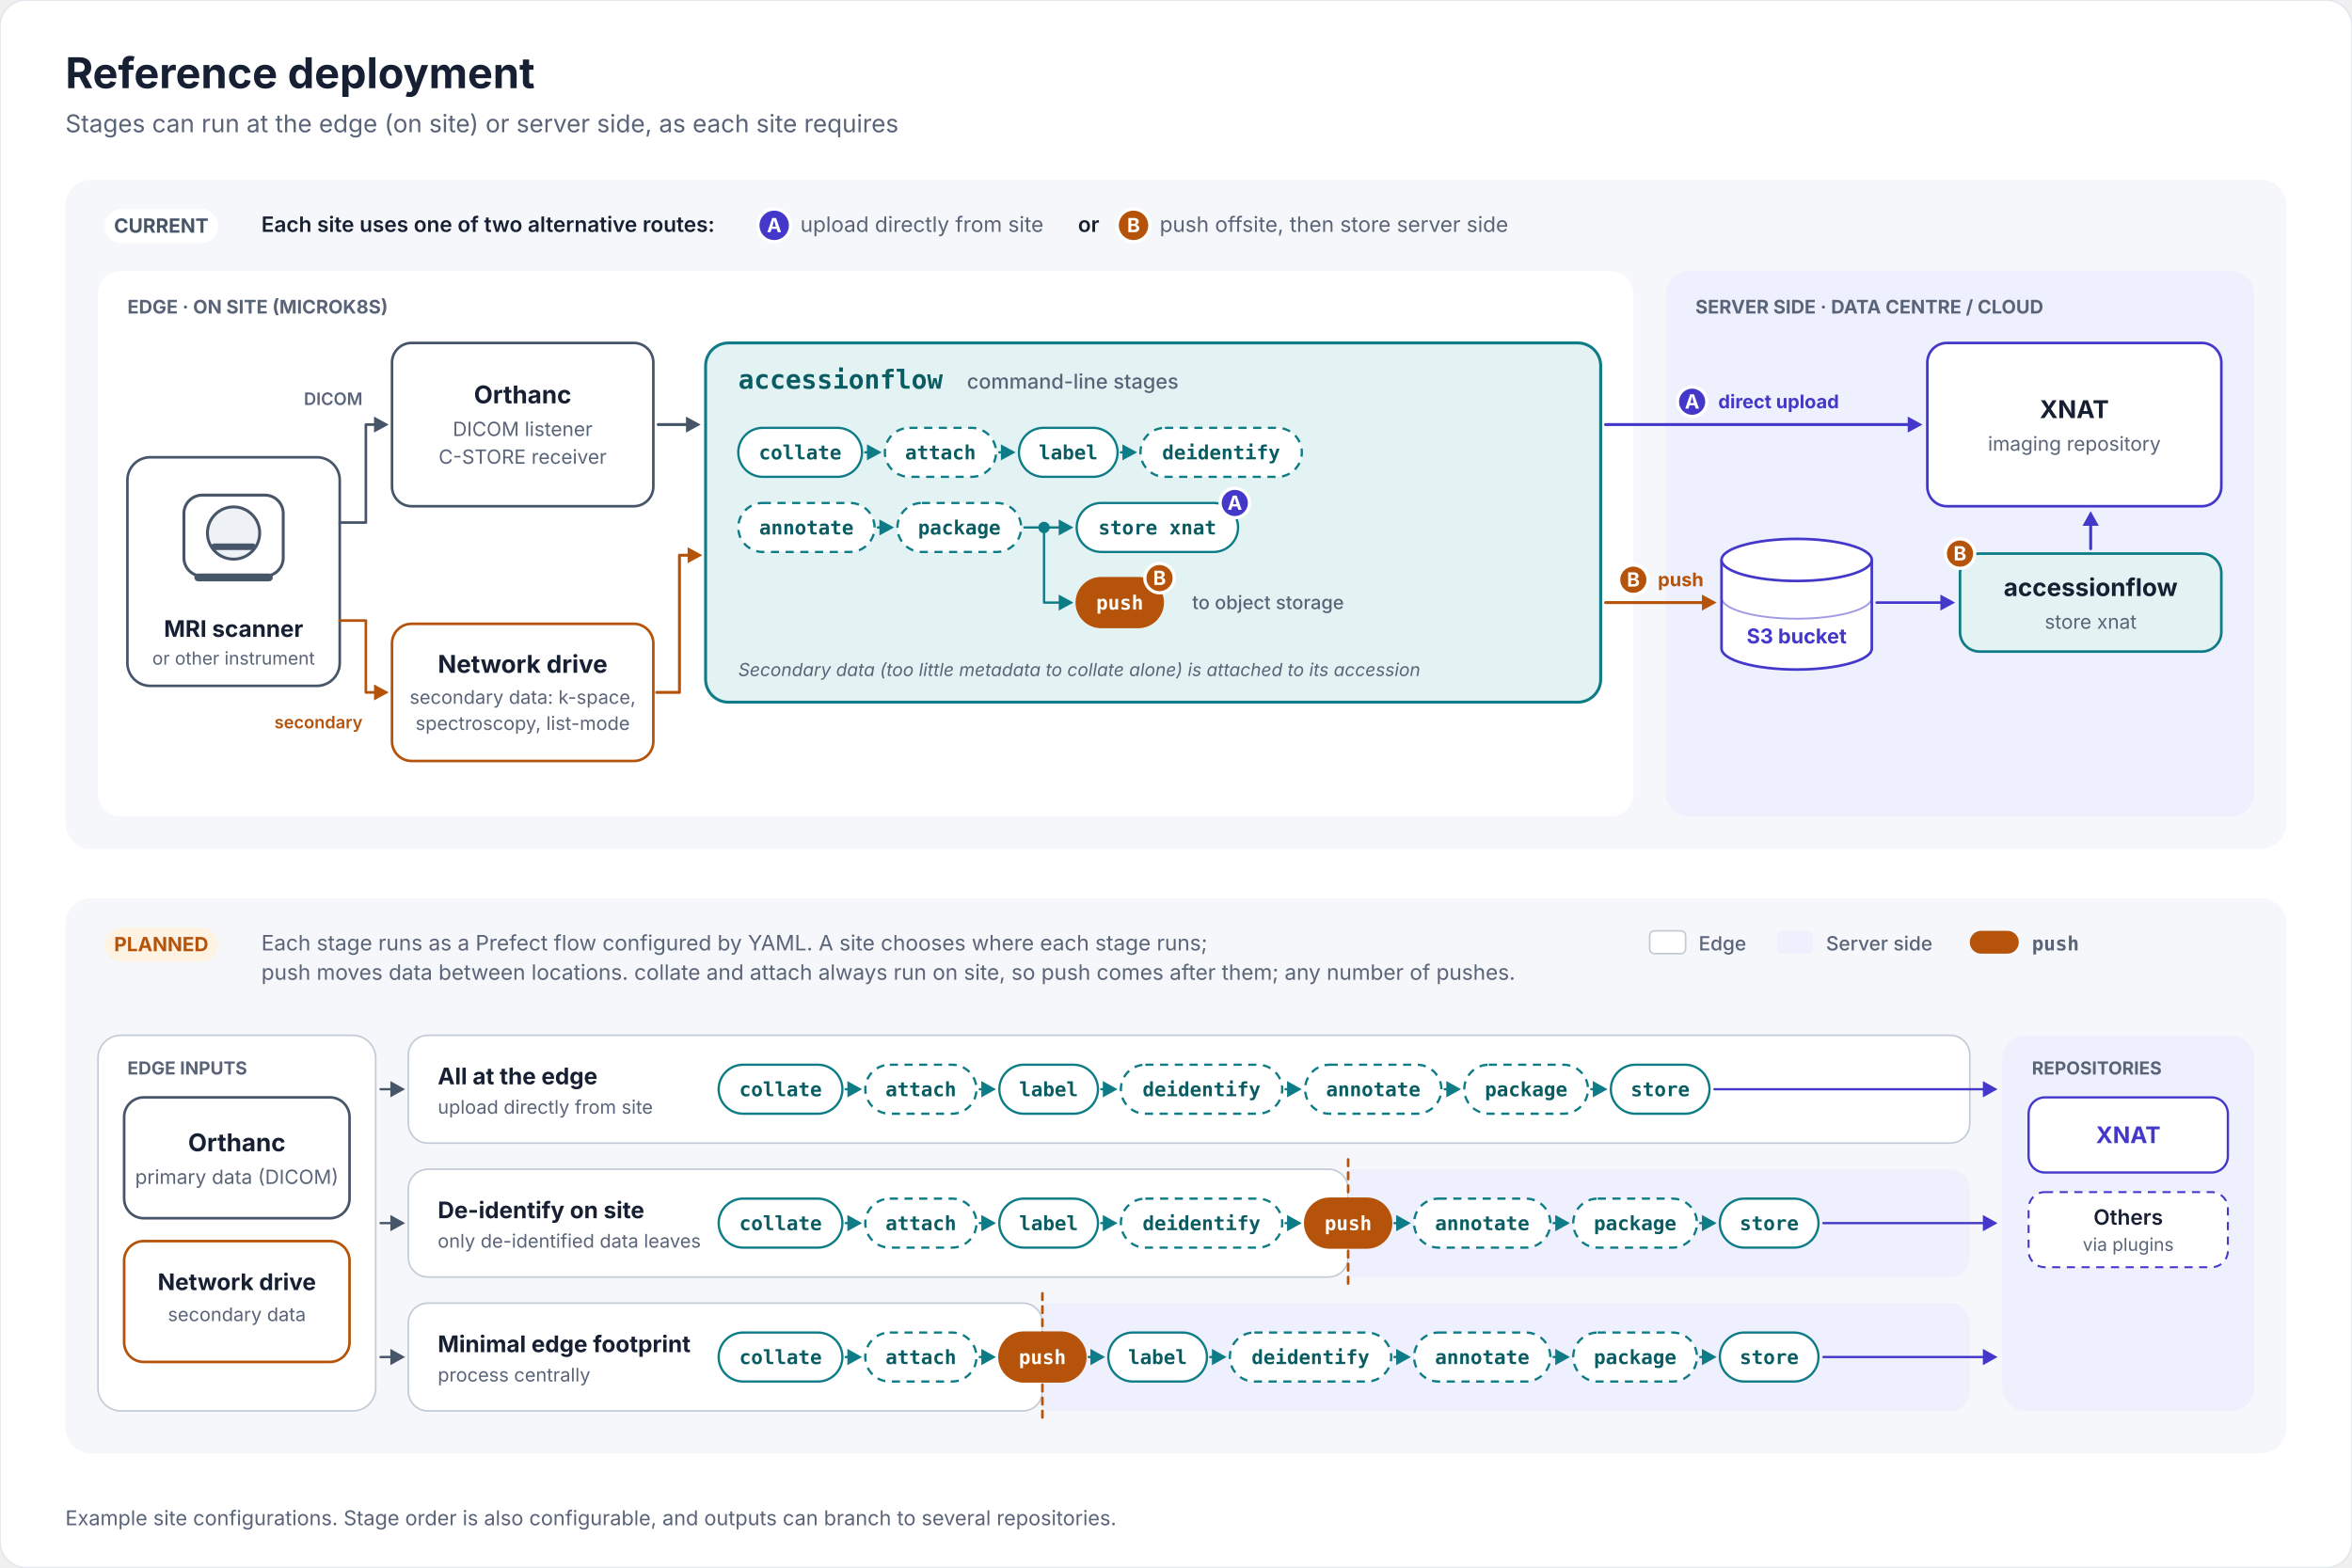
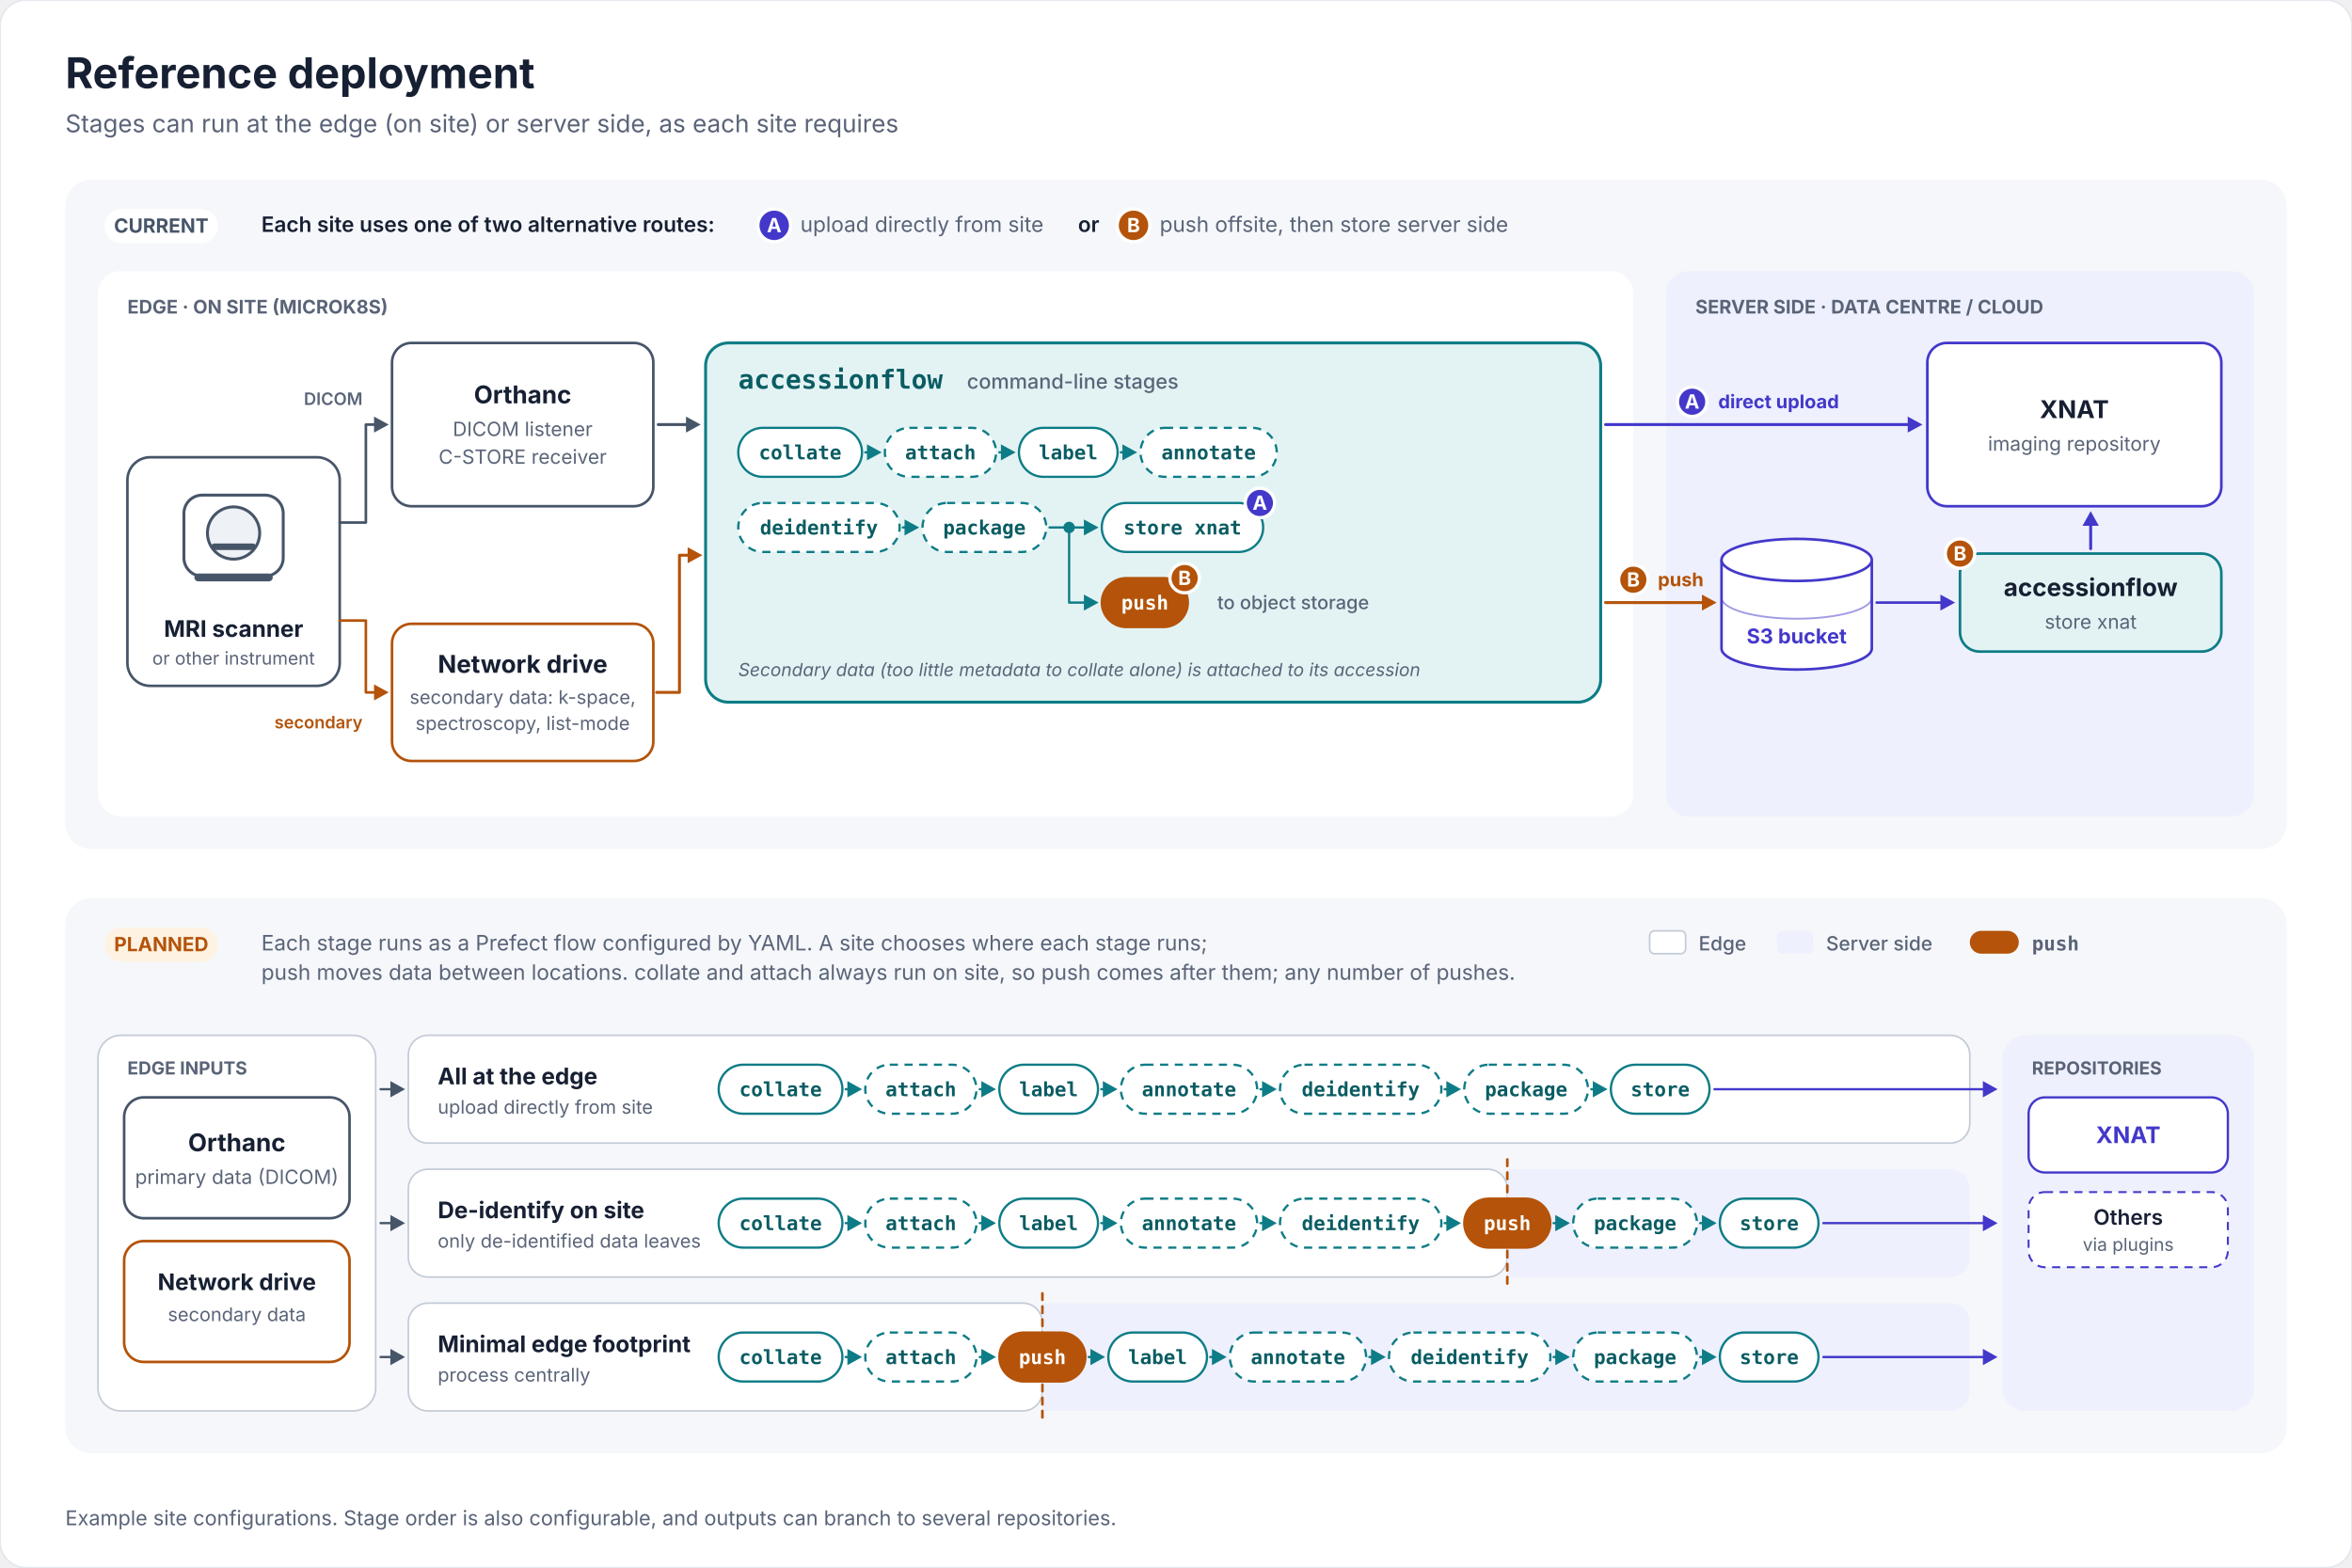
<svg xmlns="http://www.w3.org/2000/svg" width="1440" height="960" viewBox="0 0 1440 960">
  <g id="background">
    <rect x="0" y="0" width="1440" height="960" rx="16" fill="#FFFFFF" stroke="#E2E7EE" stroke-width="1" />
  </g>
  <g id="title">
    <text x="40" y="54" font-family="Inter, 'Helvetica Neue', Helvetica, Arial, sans-serif" font-size="26" font-weight="700" fill="#172033" text-anchor="start">Reference deployment</text>
    <text x="40" y="81" font-family="Inter, 'Helvetica Neue', Helvetica, Arial, sans-serif" font-size="15" font-weight="400" fill="#5A6478" text-anchor="start">Stages can run at the edge (on site) or server side, as each site requires</text>
  </g>
  <g id="panel-current">
    <rect x="40" y="110" width="1360" height="410" rx="16" fill="#F5F7FA" stroke="none" stroke-width="0" />
    <g id="tag">
      <rect x="64" y="128" width="69.44" height="21" rx="10.5" fill="#FFFFFF" stroke="none" stroke-width="0" />
      <text x="98.72" y="142.5" font-family="Inter, 'Helvetica Neue', Helvetica, Arial, sans-serif" font-size="12" font-weight="700" fill="#475569" text-anchor="middle">CURRENT</text>
    </g>
    <text x="160" y="142" font-family="Inter, 'Helvetica Neue', Helvetica, Arial, sans-serif" font-size="13" font-weight="600" fill="#172033" text-anchor="start">Each site uses one of two alternative routes:</text>
    <g id="badge-A">
      <circle cx="474" cy="138" r="10" fill="#4338CA" stroke="#FFFFFF" stroke-width="2" />
      <text x="474" y="142.2" font-family="Inter, 'Helvetica Neue', Helvetica, Arial, sans-serif" font-size="12" font-weight="700" fill="#FFFFFE" text-anchor="middle">A</text>
    </g>
    <text x="490" y="142" font-family="Inter, 'Helvetica Neue', Helvetica, Arial, sans-serif" font-size="13" font-weight="400" fill="#5A6478" text-anchor="start">upload directly from site</text>
    <text x="660" y="142" font-family="Inter, 'Helvetica Neue', Helvetica, Arial, sans-serif" font-size="13" font-weight="600" fill="#172033" text-anchor="start">or</text>
    <g id="badge-B">
      <circle cx="694" cy="138" r="10" fill="#B45309" stroke="#FFFFFF" stroke-width="2" />
      <text x="694" y="142.2" font-family="Inter, 'Helvetica Neue', Helvetica, Arial, sans-serif" font-size="12" font-weight="700" fill="#FFFFFE" text-anchor="middle">B</text>
    </g>
    <text x="710" y="142" font-family="Inter, 'Helvetica Neue', Helvetica, Arial, sans-serif" font-size="13" font-weight="400" fill="#5A6478" text-anchor="start">push offsite, then store server side</text>
    <g id="zone-edge">
      <rect x="60" y="166" width="940" height="334" rx="14" fill="#FFFFFF" stroke="none" stroke-width="0" />
      <text x="78" y="192" font-family="Inter, 'Helvetica Neue', Helvetica, Arial, sans-serif" font-size="11.5" font-weight="700" fill="#5A6478" text-anchor="start">EDGE · ON SITE (MICROK8S)</text>
    </g>
    <g id="zone-server">
      <rect x="1020" y="166" width="360" height="334" rx="14" fill="#EEF0FD" stroke="none" stroke-width="0" />
      <text x="1038" y="192" font-family="Inter, 'Helvetica Neue', Helvetica, Arial, sans-serif" font-size="11.5" font-weight="700" fill="#5A6478" text-anchor="start">SERVER SIDE · DATA CENTRE / CLOUD</text>
    </g>
    <g id="scanner">
      <rect x="78" y="280" width="130" height="140" rx="14" fill="#FFFFFF" stroke="#475569" stroke-width="1.6" />
      <g id="scanner-icon">
        <rect x="112.6" y="303.2" width="60.8" height="49.6" rx="11.2" fill="#FFFFFF" stroke="#475569" stroke-width="1.8" />
        <circle cx="143" cy="326.4" r="16.0" fill="#EEF1F5" stroke="#475569" stroke-width="1.8" />
        <rect x="129.24" y="332.8" width="27.52" height="4.0" rx="2.0" fill="#475569" stroke="none" stroke-width="0" />
        <rect x="119.0" y="351.2" width="48.0" height="4.8" rx="2.4" fill="#475569" stroke="none" stroke-width="0" />
      </g>
      <text x="143" y="390" font-family="Inter, 'Helvetica Neue', Helvetica, Arial, sans-serif" font-size="14" font-weight="700" fill="#172033" text-anchor="middle">MRI scanner</text>
      <text x="143" y="407" font-family="Inter, 'Helvetica Neue', Helvetica, Arial, sans-serif" font-size="11" font-weight="400" fill="#5A6478" text-anchor="middle">or other instrument</text>
    </g>
    <g id="orthanc">
      <rect x="240" y="210" width="160" height="100" rx="12" fill="#FFFFFF" stroke="#475569" stroke-width="1.6" />
      <text x="320.0" y="247.0" font-family="Inter, 'Helvetica Neue', Helvetica, Arial, sans-serif" font-size="15" font-weight="700" fill="#172033" text-anchor="middle">Orthanc</text>
      <text x="320.0" y="267.0" font-family="Inter, 'Helvetica Neue', Helvetica, Arial, sans-serif" font-size="12" font-weight="400" fill="#5A6478" text-anchor="middle">DICOM listener</text>
      <text x="320.0" y="284.0" font-family="Inter, 'Helvetica Neue', Helvetica, Arial, sans-serif" font-size="12" font-weight="400" fill="#5A6478" text-anchor="middle">C-STORE receiver</text>
    </g>
    <g id="network-drive">
      <rect x="240" y="382" width="160" height="84" rx="12" fill="#FFFFFF" stroke="#B45309" stroke-width="1.6" />
      <text x="320.0" y="412" font-family="Inter, 'Helvetica Neue', Helvetica, Arial, sans-serif" font-size="15" font-weight="700" fill="#172033" text-anchor="middle">Network drive</text>
      <text x="320.0" y="431" font-family="Inter, 'Helvetica Neue', Helvetica, Arial, sans-serif" font-size="11.5" font-weight="400" fill="#5A6478" text-anchor="middle">secondary data: k-space,</text>
      <text x="320.0" y="447" font-family="Inter, 'Helvetica Neue', Helvetica, Arial, sans-serif" font-size="11.5" font-weight="400" fill="#5A6478" text-anchor="middle">spectroscopy, list-mode</text>
    </g>
    <g id="arrow-dicom">
      <polyline points="208,320 224,320 224,260 230.0,260.0" fill="none" stroke="#475569" stroke-width="1.6" stroke-linejoin="round" stroke-linecap="round" />
      <polygon points="238.0,260.0 229.0,255.1 229.0,264.9" fill="#475569" />
    </g>
    <g id="arrow-raw">
      <polyline points="208,380 224,380 224,424 230.0,424.0" fill="none" stroke="#B45309" stroke-width="1.6" stroke-linejoin="round" stroke-linecap="round" />
      <polygon points="238.0,424.0 229.0,419.1 229.0,428.9" fill="#B45309" />
    </g>
    <text x="222" y="248" font-family="Inter, 'Helvetica Neue', Helvetica, Arial, sans-serif" font-size="10.5" font-weight="600" fill="#5A6478" text-anchor="end">DICOM</text>
    <text x="222" y="446" font-family="Inter, 'Helvetica Neue', Helvetica, Arial, sans-serif" font-size="10.5" font-weight="600" fill="#B45309" text-anchor="end">secondary</text>
    <g id="accessionflow-edge">
      <rect x="432" y="210" width="548" height="220" rx="14" fill="#E3F3F4" stroke="#0E7C86" stroke-width="1.8" />
      <text x="452" y="238" font-family="'JetBrains Mono', Menlo, Consolas, monospace" font-size="16" font-weight="700" fill="#0A5C63" text-anchor="start">accessionflow</text>
      <text x="592" y="238" font-family="Inter, 'Helvetica Neue', Helvetica, Arial, sans-serif" font-size="12.5" font-weight="500" fill="#5A6478" text-anchor="start">command-line stages</text>
      <g id="stage-collate">
        <rect x="452" y="262" width="75.76" height="30" rx="15.0" fill="#FFFFFF" stroke="#0E7C86" stroke-width="1.4" />
        <text x="489.88" y="281.3" font-family="'JetBrains Mono', Menlo, Consolas, monospace" font-size="12" font-weight="700" fill="#0A5C63" text-anchor="middle">collate</text>
      </g>
      <g id="arrow">
        <line x1="529.76" y1="277" x2="531.76" y2="277.0" stroke="#0E7C86" stroke-width="1.4" stroke-linecap="round" />
        <polygon points="539.8,277.0 530.8,272.1 530.8,281.9" fill="#0E7C86" />
      </g>
      <g id="stage-attach">
        <rect x="541.76" y="262" width="68.08" height="30" rx="15.0" fill="#FFFFFF" stroke="#0E7C86" stroke-width="1.4" stroke-dasharray="5 4" />
        <text x="575.8" y="281.3" font-family="'JetBrains Mono', Menlo, Consolas, monospace" font-size="12" font-weight="700" fill="#0A5C63" text-anchor="middle">attach</text>
      </g>
      <g id="arrow-2">
        <line x1="611.84" y1="277" x2="613.84" y2="277.0" stroke="#0E7C86" stroke-width="1.4" stroke-linecap="round" />
        <polygon points="621.8,277.0 612.8,272.1 612.8,281.9" fill="#0E7C86" />
      </g>
      <g id="stage-label">
        <rect x="623.84" y="262" width="60.4" height="30" rx="15.0" fill="#FFFFFF" stroke="#0E7C86" stroke-width="1.4" />
        <text x="654.04" y="281.3" font-family="'JetBrains Mono', Menlo, Consolas, monospace" font-size="12" font-weight="700" fill="#0A5C63" text-anchor="middle">label</text>
      </g>
      <g id="arrow-3">
        <line x1="686.24" y1="277" x2="688.24" y2="277.0" stroke="#0E7C86" stroke-width="1.4" stroke-linecap="round" />
        <polygon points="696.2,277.0 687.2,272.1 687.2,281.9" fill="#0E7C86" />
      </g>
+       <g id="stage-annotate">
+         <rect x="698.24" y="262" width="83.44" height="30" rx="15.0" fill="#FFFFFF" stroke="#0E7C86" stroke-width="1.4" stroke-dasharray="5 4" />
+         <text x="739.96" y="281.3" font-family="'JetBrains Mono', Menlo, Consolas, monospace" font-size="12" font-weight="700" fill="#0A5C63" text-anchor="middle">annotate</text>
+       </g>
      <g id="stage-deidentify">
-         <rect x="698.24" y="262" width="98.8" height="30" rx="15.0" fill="#FFFFFF" stroke="#0E7C86" stroke-width="1.4" stroke-dasharray="5 4" />
-         <text x="747.64" y="281.3" font-family="'JetBrains Mono', Menlo, Consolas, monospace" font-size="12" font-weight="700" fill="#0A5C63" text-anchor="middle">deidentify</text>
-       </g>
-       <g id="stage-annotate">
-         <rect x="452" y="308" width="83.44" height="30" rx="15.0" fill="#FFFFFF" stroke="#0E7C86" stroke-width="1.4" stroke-dasharray="5 4" />
-         <text x="493.72" y="327.3" font-family="'JetBrains Mono', Menlo, Consolas, monospace" font-size="12" font-weight="700" fill="#0A5C63" text-anchor="middle">annotate</text>
+         <rect x="452" y="308" width="98.8" height="30" rx="15.0" fill="#FFFFFF" stroke="#0E7C86" stroke-width="1.4" stroke-dasharray="5 4" />
+         <text x="501.4" y="327.3" font-family="'JetBrains Mono', Menlo, Consolas, monospace" font-size="12" font-weight="700" fill="#0A5C63" text-anchor="middle">deidentify</text>
      </g>
      <g id="arrow-4">
-         <line x1="537.44" y1="323" x2="539.44" y2="323.0" stroke="#0E7C86" stroke-width="1.4" stroke-linecap="round" />
-         <polygon points="547.4,323.0 538.4,318.1 538.4,327.9" fill="#0E7C86" />
+         <line x1="552.8" y1="323" x2="554.8" y2="323.0" stroke="#0E7C86" stroke-width="1.4" stroke-linecap="round" />
+         <polygon points="562.8,323.0 553.8,318.1 553.8,327.9" fill="#0E7C86" />
      </g>
      <g id="stage-package">
-         <rect x="549.44" y="308" width="75.76" height="30" rx="15.0" fill="#FFFFFF" stroke="#0E7C86" stroke-width="1.4" stroke-dasharray="5 4" />
-         <text x="587.32" y="327.3" font-family="'JetBrains Mono', Menlo, Consolas, monospace" font-size="12" font-weight="700" fill="#0A5C63" text-anchor="middle">package</text>
+         <rect x="564.8" y="308" width="75.76" height="30" rx="15.0" fill="#FFFFFF" stroke="#0E7C86" stroke-width="1.4" stroke-dasharray="5 4" />
+         <text x="602.68" y="327.3" font-family="'JetBrains Mono', Menlo, Consolas, monospace" font-size="12" font-weight="700" fill="#0A5C63" text-anchor="middle">package</text>
      </g>
      <g id="arrow-a">
-         <line x1="627.2" y1="323" x2="649.2" y2="323.0" stroke="#0E7C86" stroke-width="1.4" stroke-linecap="round" />
-         <polygon points="657.2,323.0 648.2,318.1 648.2,327.9" fill="#0E7C86" />
+         <line x1="642.56" y1="323" x2="664.56" y2="323.0" stroke="#0E7C86" stroke-width="1.4" stroke-linecap="round" />
+         <polygon points="672.6,323.0 663.6,318.1 663.6,327.9" fill="#0E7C86" />
      </g>
      <g id="arrow-b">
-         <polyline points="639.2,323 639.2,369 649.2,369.0" fill="none" stroke="#0E7C86" stroke-width="1.4" stroke-linejoin="round" stroke-linecap="round" />
-         <polygon points="657.2,369.0 648.2,364.1 648.2,373.9" fill="#0E7C86" />
-       </g>
-       <circle cx="639.2" cy="323" r="3.5" fill="#0E7C86" />
+         <polyline points="654.56,323 654.56,369 664.56,369.0" fill="none" stroke="#0E7C86" stroke-width="1.4" stroke-linejoin="round" stroke-linecap="round" />
+         <polygon points="672.6,369.0 663.6,364.1 663.6,373.9" fill="#0E7C86" />
+       </g>
+       <circle cx="654.56" cy="323" r="3.5" fill="#0E7C86" />
      <g id="stage-store-xnat">
-         <rect x="659.2" y="308" width="98.8" height="30" rx="15.0" fill="#FFFFFF" stroke="#0E7C86" stroke-width="1.4" />
-         <text x="708.6" y="327.3" font-family="'JetBrains Mono', Menlo, Consolas, monospace" font-size="12" font-weight="700" fill="#0A5C63" text-anchor="middle">store xnat</text>
+         <rect x="674.56" y="308" width="98.8" height="30" rx="15.0" fill="#FFFFFF" stroke="#0E7C86" stroke-width="1.4" />
+         <text x="723.96" y="327.3" font-family="'JetBrains Mono', Menlo, Consolas, monospace" font-size="12" font-weight="700" fill="#0A5C63" text-anchor="middle">store xnat</text>
      </g>
      <g id="badge-A-2">
-         <circle cx="756.0" cy="308" r="9" fill="#4338CA" stroke="#FFFFFF" stroke-width="2" />
-         <text x="756.0" y="312.2" font-family="Inter, 'Helvetica Neue', Helvetica, Arial, sans-serif" font-size="12" font-weight="700" fill="#FFFFFE" text-anchor="middle">A</text>
+         <circle cx="771.36" cy="308" r="9" fill="#4338CA" stroke="#FFFFFF" stroke-width="2" />
+         <text x="771.36" y="312.2" font-family="Inter, 'Helvetica Neue', Helvetica, Arial, sans-serif" font-size="12" font-weight="700" fill="#FFFFFE" text-anchor="middle">A</text>
      </g>
      <g id="stage-push">
-         <rect x="659.2" y="354" width="52.72" height="30" rx="15.0" fill="#B45309" stroke="#B45309" stroke-width="1.4" />
-         <text x="685.56" y="373.3" font-family="'JetBrains Mono', Menlo, Consolas, monospace" font-size="12" font-weight="700" fill="#FFFFFE" text-anchor="middle">push</text>
+         <rect x="674.56" y="354" width="52.72" height="30" rx="15.0" fill="#B45309" stroke="#B45309" stroke-width="1.4" />
+         <text x="700.92" y="373.3" font-family="'JetBrains Mono', Menlo, Consolas, monospace" font-size="12" font-weight="700" fill="#FFFFFE" text-anchor="middle">push</text>
      </g>
      <g id="badge-B-2">
-         <circle cx="709.92" cy="354" r="9" fill="#B45309" stroke="#FFFFFF" stroke-width="2" />
-         <text x="709.92" y="358.2" font-family="Inter, 'Helvetica Neue', Helvetica, Arial, sans-serif" font-size="12" font-weight="700" fill="#FFFFFE" text-anchor="middle">B</text>
-       </g>
-       <text x="729.92" y="373" font-family="Inter, 'Helvetica Neue', Helvetica, Arial, sans-serif" font-size="11.5" font-weight="500" fill="#5A6478" text-anchor="start">to object storage</text>
+         <circle cx="725.28" cy="354" r="9" fill="#B45309" stroke="#FFFFFF" stroke-width="2" />
+         <text x="725.28" y="358.2" font-family="Inter, 'Helvetica Neue', Helvetica, Arial, sans-serif" font-size="12" font-weight="700" fill="#FFFFFE" text-anchor="middle">B</text>
+       </g>
+       <text x="745.28" y="373" font-family="Inter, 'Helvetica Neue', Helvetica, Arial, sans-serif" font-size="11.5" font-weight="500" fill="#5A6478" text-anchor="start">to object storage</text>
      <text x="452" y="414" font-family="Inter, 'Helvetica Neue', Helvetica, Arial, sans-serif" font-size="11" font-weight="400" fill="#5A6478" text-anchor="start" font-style="italic">Secondary data (too little metadata to collate alone) is attached to its accession</text>
    </g>
    <g id="arrow-orthanc">
      <line x1="403" y1="260" x2="421.0" y2="260.0" stroke="#475569" stroke-width="1.8" stroke-linecap="round" />
      <polygon points="429.0,260.0 420.0,255.1 420.0,264.9" fill="#475569" />
    </g>
    <g id="arrow-drive">
      <polyline points="402,424 416,424 416,340 422.0,340.0" fill="none" stroke="#B45309" stroke-width="1.8" stroke-linejoin="round" stroke-linecap="round" />
      <polygon points="430.0,340.0 421.0,335.1 421.0,344.9" fill="#B45309" />
    </g>
    <g id="xnat">
      <rect x="1180" y="210" width="180" height="100" rx="12" fill="#FFFFFF" stroke="#4338CA" stroke-width="1.6" />
      <text x="1270.0" y="256.0" font-family="Inter, 'Helvetica Neue', Helvetica, Arial, sans-serif" font-size="15" font-weight="700" fill="#172033" text-anchor="middle">XNAT</text>
      <text x="1270.0" y="276.0" font-family="Inter, 'Helvetica Neue', Helvetica, Arial, sans-serif" font-size="12" font-weight="400" fill="#5A6478" text-anchor="middle">imaging repository</text>
    </g>
    <g id="s3-bucket">
      <path d="M1054.0,342.88 v54.24 a46.0,12.88 0 0 0 92,0 v-54.24" fill="#FFFFFF" stroke="#4338CA" stroke-width="1.6" />
      <ellipse cx="1100" cy="342.88" rx="46.0" ry="12.88" fill="#FFFFFF" stroke="#4338CA" stroke-width="1.6" />
      <path d="M1054.0,366.0 a46.0,12.88 0 0 0 92,0" fill="none" stroke="#4338CA" stroke-width="1.12" opacity="0.5" />
    </g>
    <text x="1100" y="394" font-family="Inter, 'Helvetica Neue', Helvetica, Arial, sans-serif" font-size="12.5" font-weight="700" fill="#4338CA" text-anchor="middle">S3 bucket</text>
    <g id="accessionflow-server">
      <rect x="1200" y="339" width="160" height="60" rx="12" fill="#E3F3F4" stroke="#0E7C86" stroke-width="1.6" />
      <text x="1280.0" y="365.0" font-family="Inter, 'Helvetica Neue', Helvetica, Arial, sans-serif" font-size="15" font-weight="700" fill="#172033" text-anchor="middle">accessionflow</text>
      <text x="1280.0" y="385.0" font-family="Inter, 'Helvetica Neue', Helvetica, Arial, sans-serif" font-size="12" font-weight="400" fill="#5A6478" text-anchor="middle">store xnat</text>
    </g>
    <g id="badge-B-3">
      <circle cx="1200" cy="339" r="9" fill="#B45309" stroke="#FFFFFF" stroke-width="2" />
      <text x="1200" y="343.2" font-family="Inter, 'Helvetica Neue', Helvetica, Arial, sans-serif" font-size="12" font-weight="700" fill="#FFFFFE" text-anchor="middle">B</text>
    </g>
    <g id="route-a">
      <line x1="983" y1="260" x2="1169.0" y2="260.0" stroke="#4338CA" stroke-width="1.8" stroke-linecap="round" />
      <polygon points="1177.0,260.0 1168.0,255.1 1168.0,264.9" fill="#4338CA" />
    </g>
    <g id="badge-A-3">
      <circle cx="1036" cy="246" r="9" fill="#4338CA" stroke="#FFFFFF" stroke-width="2" />
      <text x="1036" y="250.2" font-family="Inter, 'Helvetica Neue', Helvetica, Arial, sans-serif" font-size="12" font-weight="700" fill="#FFFFFE" text-anchor="middle">A</text>
    </g>
    <text x="1052" y="250" font-family="Inter, 'Helvetica Neue', Helvetica, Arial, sans-serif" font-size="11.5" font-weight="700" fill="#4338CA" text-anchor="start">direct upload</text>
    <g id="route-b-push">
      <line x1="983" y1="369" x2="1043.0" y2="369.0" stroke="#B45309" stroke-width="1.8" stroke-linecap="round" />
      <polygon points="1051.0,369.0 1042.0,364.1 1042.0,373.9" fill="#B45309" />
    </g>
    <g id="badge-B-4">
      <circle cx="1000" cy="355" r="9" fill="#B45309" stroke="#FFFFFF" stroke-width="2" />
      <text x="1000" y="359.2" font-family="Inter, 'Helvetica Neue', Helvetica, Arial, sans-serif" font-size="12" font-weight="700" fill="#FFFFFE" text-anchor="middle">B</text>
    </g>
    <text x="1015" y="359" font-family="Inter, 'Helvetica Neue', Helvetica, Arial, sans-serif" font-size="11.5" font-weight="700" fill="#B45309" text-anchor="start">push</text>
    <g id="route-b-read">
      <line x1="1149" y1="369" x2="1189.0" y2="369.0" stroke="#4338CA" stroke-width="1.6" stroke-linecap="round" />
      <polygon points="1197.0,369.0 1188.0,364.1 1188.0,373.9" fill="#4338CA" />
    </g>
    <g id="route-b-store">
      <line x1="1280" y1="336" x2="1280.0" y2="321.0" stroke="#4338CA" stroke-width="1.8" stroke-linecap="round" />
      <polygon points="1280.0,313.0 1275.0,322.0 1285.0,322.0" fill="#4338CA" />
    </g>
  </g>
  <g id="panel-planned">
    <rect x="40" y="550" width="1360" height="340" rx="16" fill="#F5F7FA" stroke="none" stroke-width="0" />
    <g id="tag-2">
      <rect x="64" y="568" width="69.44" height="21" rx="10.5" fill="#FEF3E2" stroke="none" stroke-width="0" />
      <text x="98.72" y="582.5" font-family="Inter, 'Helvetica Neue', Helvetica, Arial, sans-serif" font-size="12" font-weight="700" fill="#B45309" text-anchor="middle">PLANNED</text>
    </g>
    <text x="160" y="582" font-family="Inter, 'Helvetica Neue', Helvetica, Arial, sans-serif" font-size="13" font-weight="400" fill="#5A6478" text-anchor="start">Each stage runs as a Prefect flow configured by YAML. A site chooses where each stage runs;</text>
    <text x="160" y="600" font-family="Inter, 'Helvetica Neue', Helvetica, Arial, sans-serif" font-size="13" font-weight="400" fill="#5A6478" text-anchor="start">push moves data between locations. collate and attach always run on site, so push comes after them; any number of pushes.</text>
    <g id="legend">
      <rect x="1010" y="570" width="22" height="14" rx="3" fill="#FFFFFF" stroke="#C3CBD6" stroke-width="1" />
      <text x="1040" y="582" font-family="Inter, 'Helvetica Neue', Helvetica, Arial, sans-serif" font-size="12" font-weight="500" fill="#5A6478" text-anchor="start">Edge</text>
      <rect x="1088" y="570" width="22" height="14" rx="3" fill="#EEF0FD" stroke="none" stroke-width="0" />
      <text x="1118" y="582" font-family="Inter, 'Helvetica Neue', Helvetica, Arial, sans-serif" font-size="12" font-weight="500" fill="#5A6478" text-anchor="start">Server side</text>
      <rect x="1206" y="570" width="30" height="14" rx="7" fill="#B45309" stroke="none" stroke-width="0" />
      <text x="1244" y="582" font-family="'JetBrains Mono', Menlo, Consolas, monospace" font-size="12" font-weight="600" fill="#5A6478" text-anchor="start">push</text>
    </g>
    <g id="inputs">
      <rect x="60" y="634" width="170" height="230" rx="14" fill="#FFFFFF" stroke="#C3CBD6" stroke-width="1" />
      <text x="78" y="658" font-family="Inter, 'Helvetica Neue', Helvetica, Arial, sans-serif" font-size="11" font-weight="700" fill="#5A6478" text-anchor="start">EDGE INPUTS</text>
    </g>
    <g id="orthanc-planned">
      <rect x="76" y="672" width="138" height="74" rx="12" fill="#FFFFFF" stroke="#475569" stroke-width="1.6" />
      <text x="145.0" y="705.0" font-family="Inter, 'Helvetica Neue', Helvetica, Arial, sans-serif" font-size="15" font-weight="700" fill="#172033" text-anchor="middle">Orthanc</text>
      <text x="145.0" y="725.0" font-family="Inter, 'Helvetica Neue', Helvetica, Arial, sans-serif" font-size="12" font-weight="400" fill="#5A6478" text-anchor="middle">primary data (DICOM)</text>
    </g>
    <g id="network-drive-planned">
      <rect x="76" y="760" width="138" height="74" rx="12" fill="#FFFFFF" stroke="#B45309" stroke-width="1.6" />
      <text x="145" y="790" font-family="Inter, 'Helvetica Neue', Helvetica, Arial, sans-serif" font-size="14" font-weight="700" fill="#172033" text-anchor="middle">Network drive</text>
      <text x="145" y="809" font-family="Inter, 'Helvetica Neue', Helvetica, Arial, sans-serif" font-size="11.5" font-weight="400" fill="#5A6478" text-anchor="middle">secondary data</text>
    </g>
    <g id="repositories">
      <rect x="1226" y="634" width="154" height="230" rx="14" fill="#EEF0FD" stroke="none" stroke-width="0" />
      <text x="1244" y="658" font-family="Inter, 'Helvetica Neue', Helvetica, Arial, sans-serif" font-size="11" font-weight="700" fill="#5A6478" text-anchor="start">REPOSITORIES</text>
      <rect x="1242" y="672" width="122" height="46" rx="10" fill="#FFFFFF" stroke="#4338CA" stroke-width="1.4" />
      <text x="1303" y="700" font-family="Inter, 'Helvetica Neue', Helvetica, Arial, sans-serif" font-size="14" font-weight="700" fill="#4338CA" text-anchor="middle">XNAT</text>
      <rect x="1242" y="730" width="122" height="46" rx="10" fill="#FFFFFF" stroke="#4338CA" stroke-width="1.2" stroke-dasharray="5 4" />
      <text x="1303" y="750" font-family="Inter, 'Helvetica Neue', Helvetica, Arial, sans-serif" font-size="13" font-weight="600" fill="#172033" text-anchor="middle">Others</text>
      <text x="1303" y="766" font-family="Inter, 'Helvetica Neue', Helvetica, Arial, sans-serif" font-size="11" font-weight="400" fill="#5A6478" text-anchor="middle">via plugins</text>
    </g>
    <g id="site-1">
      <rect x="250" y="634" width="956" height="66" rx="12" fill="#FFFFFF" stroke="#C3CBD6" stroke-width="1" />
      <text x="268" y="664.0" font-family="Inter, 'Helvetica Neue', Helvetica, Arial, sans-serif" font-size="14" font-weight="700" fill="#172033" text-anchor="start">All at the edge</text>
      <text x="268" y="682.0" font-family="Inter, 'Helvetica Neue', Helvetica, Arial, sans-serif" font-size="11.5" font-weight="400" fill="#5A6478" text-anchor="start">upload directly from site</text>
      <g id="stage-collate-2">
        <rect x="440" y="652.0" width="75.76" height="30" rx="15.0" fill="#FFFFFF" stroke="#0E7C86" stroke-width="1.4" />
        <text x="477.88" y="671.3" font-family="'JetBrains Mono', Menlo, Consolas, monospace" font-size="12" font-weight="700" fill="#0A5C63" text-anchor="middle">collate</text>
      </g>
      <g id="arrow-5">
        <line x1="517.76" y1="667.0" x2="519.76" y2="667.0" stroke="#0E7C86" stroke-width="1.4" stroke-linecap="round" />
        <polygon points="527.8,667.0 518.8,662.0 518.8,672.0" fill="#0E7C86" />
      </g>
      <g id="stage-attach-2">
        <rect x="529.76" y="652.0" width="68.08" height="30" rx="15.0" fill="#FFFFFF" stroke="#0E7C86" stroke-width="1.4" stroke-dasharray="5 4" />
        <text x="563.8" y="671.3" font-family="'JetBrains Mono', Menlo, Consolas, monospace" font-size="12" font-weight="700" fill="#0A5C63" text-anchor="middle">attach</text>
      </g>
      <g id="arrow-6">
        <line x1="599.84" y1="667.0" x2="601.84" y2="667.0" stroke="#0E7C86" stroke-width="1.4" stroke-linecap="round" />
        <polygon points="609.8,667.0 600.8,662.0 600.8,672.0" fill="#0E7C86" />
      </g>
      <g id="stage-label-2">
        <rect x="611.84" y="652.0" width="60.4" height="30" rx="15.0" fill="#FFFFFF" stroke="#0E7C86" stroke-width="1.4" />
        <text x="642.04" y="671.3" font-family="'JetBrains Mono', Menlo, Consolas, monospace" font-size="12" font-weight="700" fill="#0A5C63" text-anchor="middle">label</text>
      </g>
      <g id="arrow-7">
        <line x1="674.24" y1="667.0" x2="676.24" y2="667.0" stroke="#0E7C86" stroke-width="1.4" stroke-linecap="round" />
        <polygon points="684.2,667.0 675.2,662.0 675.2,672.0" fill="#0E7C86" />
      </g>
+       <g id="stage-annotate-2">
+         <rect x="686.24" y="652.0" width="83.44" height="30" rx="15.0" fill="#FFFFFF" stroke="#0E7C86" stroke-width="1.4" stroke-dasharray="5 4" />
+         <text x="727.96" y="671.3" font-family="'JetBrains Mono', Menlo, Consolas, monospace" font-size="12" font-weight="700" fill="#0A5C63" text-anchor="middle">annotate</text>
+       </g>
+       <g id="arrow-8">
+         <line x1="771.68" y1="667.0" x2="773.68" y2="667.0" stroke="#0E7C86" stroke-width="1.4" stroke-linecap="round" />
+         <polygon points="781.7,667.0 772.7,662.0 772.7,672.0" fill="#0E7C86" />
+       </g>
      <g id="stage-deidentify-2">
-         <rect x="686.24" y="652.0" width="98.8" height="30" rx="15.0" fill="#FFFFFF" stroke="#0E7C86" stroke-width="1.4" stroke-dasharray="5 4" />
-         <text x="735.64" y="671.3" font-family="'JetBrains Mono', Menlo, Consolas, monospace" font-size="12" font-weight="700" fill="#0A5C63" text-anchor="middle">deidentify</text>
-       </g>
-       <g id="arrow-8">
-         <line x1="787.04" y1="667.0" x2="789.04" y2="667.0" stroke="#0E7C86" stroke-width="1.4" stroke-linecap="round" />
-         <polygon points="797.0,667.0 788.0,662.0 788.0,672.0" fill="#0E7C86" />
-       </g>
-       <g id="stage-annotate-2">
-         <rect x="799.04" y="652.0" width="83.44" height="30" rx="15.0" fill="#FFFFFF" stroke="#0E7C86" stroke-width="1.4" stroke-dasharray="5 4" />
-         <text x="840.76" y="671.3" font-family="'JetBrains Mono', Menlo, Consolas, monospace" font-size="12" font-weight="700" fill="#0A5C63" text-anchor="middle">annotate</text>
+         <rect x="783.68" y="652.0" width="98.8" height="30" rx="15.0" fill="#FFFFFF" stroke="#0E7C86" stroke-width="1.4" stroke-dasharray="5 4" />
+         <text x="833.08" y="671.3" font-family="'JetBrains Mono', Menlo, Consolas, monospace" font-size="12" font-weight="700" fill="#0A5C63" text-anchor="middle">deidentify</text>
      </g>
      <g id="arrow-9">
        <line x1="884.48" y1="667.0" x2="886.48" y2="667.0" stroke="#0E7C86" stroke-width="1.4" stroke-linecap="round" />
        <polygon points="894.5,667.0 885.5,662.0 885.5,672.0" fill="#0E7C86" />
      </g>
      <g id="stage-package-2">
        <rect x="896.48" y="652.0" width="75.76" height="30" rx="15.0" fill="#FFFFFF" stroke="#0E7C86" stroke-width="1.4" stroke-dasharray="5 4" />
        <text x="934.36" y="671.3" font-family="'JetBrains Mono', Menlo, Consolas, monospace" font-size="12" font-weight="700" fill="#0A5C63" text-anchor="middle">package</text>
      </g>
      <g id="arrow-10">
        <line x1="974.24" y1="667.0" x2="976.24" y2="667.0" stroke="#0E7C86" stroke-width="1.4" stroke-linecap="round" />
        <polygon points="984.2,667.0 975.2,662.0 975.2,672.0" fill="#0E7C86" />
      </g>
      <g id="stage-store">
        <rect x="986.24" y="652.0" width="60.4" height="30" rx="15.0" fill="#FFFFFF" stroke="#0E7C86" stroke-width="1.4" />
        <text x="1016.44" y="671.3" font-family="'JetBrains Mono', Menlo, Consolas, monospace" font-size="12" font-weight="700" fill="#0A5C63" text-anchor="middle">store</text>
      </g>
      <g id="arrow-in">
        <line x1="233" y1="667.0" x2="240.0" y2="667.0" stroke="#475569" stroke-width="1.4" stroke-linecap="round" />
        <polygon points="248.0,667.0 239.0,662.0 239.0,672.0" fill="#475569" />
      </g>
      <g id="arrow-out">
        <line x1="1049.64" y1="667.0" x2="1215.0" y2="667.0" stroke="#4338CA" stroke-width="1.4" stroke-linecap="round" />
        <polygon points="1223.0,667.0 1214.0,662.0 1214.0,672.0" fill="#4338CA" />
      </g>
    </g>
    <g id="site-2">
-       <rect x="250" y="716" width="575.4" height="66" rx="12" fill="#FFFFFF" stroke="#C3CBD6" stroke-width="1" />
-       <rect x="825.4" y="716" width="380.6" height="66" rx="12" fill="#EEF0FD" stroke="none" stroke-width="0" />
-       <rect x="825.4" y="716" width="12" height="66" rx="0" fill="#EEF0FD" stroke="none" stroke-width="0" />
-       <line x1="825.4" y1="710" x2="825.4" y2="788" stroke="#B45309" stroke-width="1.6" stroke-linecap="round" stroke-dasharray="4 4" />
+       <rect x="250" y="716" width="672.84" height="66" rx="12" fill="#FFFFFF" stroke="#C3CBD6" stroke-width="1" />
+       <rect x="922.84" y="716" width="283.16" height="66" rx="12" fill="#EEF0FD" stroke="none" stroke-width="0" />
+       <rect x="922.84" y="716" width="12" height="66" rx="0" fill="#EEF0FD" stroke="none" stroke-width="0" />
+       <line x1="922.84" y1="710" x2="922.84" y2="788" stroke="#B45309" stroke-width="1.6" stroke-linecap="round" stroke-dasharray="4 4" />
      <text x="268" y="746.0" font-family="Inter, 'Helvetica Neue', Helvetica, Arial, sans-serif" font-size="14" font-weight="700" fill="#172033" text-anchor="start">De-identify on site</text>
      <text x="268" y="764.0" font-family="Inter, 'Helvetica Neue', Helvetica, Arial, sans-serif" font-size="11.5" font-weight="400" fill="#5A6478" text-anchor="start">only de-identified data leaves</text>
      <g id="stage-collate-3">
        <rect x="440" y="734.0" width="75.76" height="30" rx="15.0" fill="#FFFFFF" stroke="#0E7C86" stroke-width="1.4" />
        <text x="477.88" y="753.3" font-family="'JetBrains Mono', Menlo, Consolas, monospace" font-size="12" font-weight="700" fill="#0A5C63" text-anchor="middle">collate</text>
      </g>
      <g id="arrow-11">
        <line x1="517.76" y1="749.0" x2="519.76" y2="749.0" stroke="#0E7C86" stroke-width="1.4" stroke-linecap="round" />
        <polygon points="527.8,749.0 518.8,744.0 518.8,754.0" fill="#0E7C86" />
      </g>
      <g id="stage-attach-3">
        <rect x="529.76" y="734.0" width="68.08" height="30" rx="15.0" fill="#FFFFFF" stroke="#0E7C86" stroke-width="1.4" stroke-dasharray="5 4" />
        <text x="563.8" y="753.3" font-family="'JetBrains Mono', Menlo, Consolas, monospace" font-size="12" font-weight="700" fill="#0A5C63" text-anchor="middle">attach</text>
      </g>
      <g id="arrow-12">
        <line x1="599.84" y1="749.0" x2="601.84" y2="749.0" stroke="#0E7C86" stroke-width="1.4" stroke-linecap="round" />
        <polygon points="609.8,749.0 600.8,744.0 600.8,754.0" fill="#0E7C86" />
      </g>
      <g id="stage-label-3">
        <rect x="611.84" y="734.0" width="60.4" height="30" rx="15.0" fill="#FFFFFF" stroke="#0E7C86" stroke-width="1.4" />
        <text x="642.04" y="753.3" font-family="'JetBrains Mono', Menlo, Consolas, monospace" font-size="12" font-weight="700" fill="#0A5C63" text-anchor="middle">label</text>
      </g>
      <g id="arrow-13">
        <line x1="674.24" y1="749.0" x2="676.24" y2="749.0" stroke="#0E7C86" stroke-width="1.4" stroke-linecap="round" />
        <polygon points="684.2,749.0 675.2,744.0 675.2,754.0" fill="#0E7C86" />
      </g>
+       <g id="stage-annotate-3">
+         <rect x="686.24" y="734.0" width="83.44" height="30" rx="15.0" fill="#FFFFFF" stroke="#0E7C86" stroke-width="1.4" stroke-dasharray="5 4" />
+         <text x="727.96" y="753.3" font-family="'JetBrains Mono', Menlo, Consolas, monospace" font-size="12" font-weight="700" fill="#0A5C63" text-anchor="middle">annotate</text>
+       </g>
+       <g id="arrow-14">
+         <line x1="771.68" y1="749.0" x2="773.68" y2="749.0" stroke="#0E7C86" stroke-width="1.4" stroke-linecap="round" />
+         <polygon points="781.7,749.0 772.7,744.0 772.7,754.0" fill="#0E7C86" />
+       </g>
      <g id="stage-deidentify-3">
-         <rect x="686.24" y="734.0" width="98.8" height="30" rx="15.0" fill="#FFFFFF" stroke="#0E7C86" stroke-width="1.4" stroke-dasharray="5 4" />
-         <text x="735.64" y="753.3" font-family="'JetBrains Mono', Menlo, Consolas, monospace" font-size="12" font-weight="700" fill="#0A5C63" text-anchor="middle">deidentify</text>
-       </g>
-       <g id="arrow-14">
-         <line x1="787.04" y1="749.0" x2="789.04" y2="749.0" stroke="#0E7C86" stroke-width="1.4" stroke-linecap="round" />
-         <polygon points="797.0,749.0 788.0,744.0 788.0,754.0" fill="#0E7C86" />
+         <rect x="783.68" y="734.0" width="98.8" height="30" rx="15.0" fill="#FFFFFF" stroke="#0E7C86" stroke-width="1.4" stroke-dasharray="5 4" />
+         <text x="833.08" y="753.3" font-family="'JetBrains Mono', Menlo, Consolas, monospace" font-size="12" font-weight="700" fill="#0A5C63" text-anchor="middle">deidentify</text>
+       </g>
+       <g id="arrow-15">
+         <line x1="884.48" y1="749.0" x2="886.48" y2="749.0" stroke="#0E7C86" stroke-width="1.4" stroke-linecap="round" />
+         <polygon points="894.5,749.0 885.5,744.0 885.5,754.0" fill="#0E7C86" />
      </g>
      <g id="stage-push-2">
-         <rect x="799.04" y="734.0" width="52.72" height="30" rx="15.0" fill="#B45309" stroke="#B45309" stroke-width="1.4" />
-         <text x="825.4" y="753.3" font-family="'JetBrains Mono', Menlo, Consolas, monospace" font-size="12" font-weight="700" fill="#FFFFFE" text-anchor="middle">push</text>
-       </g>
-       <g id="arrow-15">
-         <line x1="853.76" y1="749.0" x2="855.76" y2="749.0" stroke="#0E7C86" stroke-width="1.4" stroke-linecap="round" />
-         <polygon points="863.8,749.0 854.8,744.0 854.8,754.0" fill="#0E7C86" />
-       </g>
-       <g id="stage-annotate-3">
-         <rect x="865.76" y="734.0" width="83.44" height="30" rx="15.0" fill="#FFFFFF" stroke="#0E7C86" stroke-width="1.4" stroke-dasharray="5 4" />
-         <text x="907.48" y="753.3" font-family="'JetBrains Mono', Menlo, Consolas, monospace" font-size="12" font-weight="700" fill="#0A5C63" text-anchor="middle">annotate</text>
+         <rect x="896.48" y="734.0" width="52.72" height="30" rx="15.0" fill="#B45309" stroke="#B45309" stroke-width="1.4" />
+         <text x="922.84" y="753.3" font-family="'JetBrains Mono', Menlo, Consolas, monospace" font-size="12" font-weight="700" fill="#FFFFFE" text-anchor="middle">push</text>
      </g>
      <g id="arrow-16">
        <line x1="951.2" y1="749.0" x2="953.2" y2="749.0" stroke="#0E7C86" stroke-width="1.4" stroke-linecap="round" />
        <polygon points="961.2,749.0 952.2,744.0 952.2,754.0" fill="#0E7C86" />
      </g>
      <g id="stage-package-3">
        <rect x="963.2" y="734.0" width="75.76" height="30" rx="15.0" fill="#FFFFFF" stroke="#0E7C86" stroke-width="1.4" stroke-dasharray="5 4" />
        <text x="1001.08" y="753.3" font-family="'JetBrains Mono', Menlo, Consolas, monospace" font-size="12" font-weight="700" fill="#0A5C63" text-anchor="middle">package</text>
      </g>
      <g id="arrow-17">
        <line x1="1040.96" y1="749.0" x2="1042.96" y2="749.0" stroke="#0E7C86" stroke-width="1.4" stroke-linecap="round" />
        <polygon points="1051.0,749.0 1042.0,744.0 1042.0,754.0" fill="#0E7C86" />
      </g>
      <g id="stage-store-2">
        <rect x="1052.96" y="734.0" width="60.4" height="30" rx="15.0" fill="#FFFFFF" stroke="#0E7C86" stroke-width="1.4" />
        <text x="1083.16" y="753.3" font-family="'JetBrains Mono', Menlo, Consolas, monospace" font-size="12" font-weight="700" fill="#0A5C63" text-anchor="middle">store</text>
      </g>
      <g id="arrow-in-2">
        <line x1="233" y1="749.0" x2="240.0" y2="749.0" stroke="#475569" stroke-width="1.4" stroke-linecap="round" />
        <polygon points="248.0,749.0 239.0,744.0 239.0,754.0" fill="#475569" />
      </g>
      <g id="arrow-out-2">
        <line x1="1116.36" y1="749.0" x2="1215.0" y2="749.0" stroke="#4338CA" stroke-width="1.4" stroke-linecap="round" />
        <polygon points="1223.0,749.0 1214.0,744.0 1214.0,754.0" fill="#4338CA" />
      </g>
    </g>
    <g id="site-3">
      <rect x="250" y="798" width="388.2" height="66" rx="12" fill="#FFFFFF" stroke="#C3CBD6" stroke-width="1" />
      <rect x="638.2" y="798" width="567.8" height="66" rx="12" fill="#EEF0FD" stroke="none" stroke-width="0" />
      <rect x="638.2" y="798" width="12" height="66" rx="0" fill="#EEF0FD" stroke="none" stroke-width="0" />
      <line x1="638.2" y1="792" x2="638.2" y2="870" stroke="#B45309" stroke-width="1.6" stroke-linecap="round" stroke-dasharray="4 4" />
      <text x="268" y="828.0" font-family="Inter, 'Helvetica Neue', Helvetica, Arial, sans-serif" font-size="14" font-weight="700" fill="#172033" text-anchor="start">Minimal edge footprint</text>
      <text x="268" y="846.0" font-family="Inter, 'Helvetica Neue', Helvetica, Arial, sans-serif" font-size="11.5" font-weight="400" fill="#5A6478" text-anchor="start">process centrally</text>
      <g id="stage-collate-4">
        <rect x="440" y="816.0" width="75.76" height="30" rx="15.0" fill="#FFFFFF" stroke="#0E7C86" stroke-width="1.4" />
        <text x="477.88" y="835.3" font-family="'JetBrains Mono', Menlo, Consolas, monospace" font-size="12" font-weight="700" fill="#0A5C63" text-anchor="middle">collate</text>
      </g>
      <g id="arrow-18">
        <line x1="517.76" y1="831.0" x2="519.76" y2="831.0" stroke="#0E7C86" stroke-width="1.4" stroke-linecap="round" />
        <polygon points="527.8,831.0 518.8,826.0 518.8,836.0" fill="#0E7C86" />
      </g>
      <g id="stage-attach-4">
        <rect x="529.76" y="816.0" width="68.08" height="30" rx="15.0" fill="#FFFFFF" stroke="#0E7C86" stroke-width="1.4" stroke-dasharray="5 4" />
        <text x="563.8" y="835.3" font-family="'JetBrains Mono', Menlo, Consolas, monospace" font-size="12" font-weight="700" fill="#0A5C63" text-anchor="middle">attach</text>
      </g>
      <g id="arrow-19">
        <line x1="599.84" y1="831.0" x2="601.84" y2="831.0" stroke="#0E7C86" stroke-width="1.4" stroke-linecap="round" />
        <polygon points="609.8,831.0 600.8,826.0 600.8,836.0" fill="#0E7C86" />
      </g>
      <g id="stage-push-3">
        <rect x="611.84" y="816.0" width="52.72" height="30" rx="15.0" fill="#B45309" stroke="#B45309" stroke-width="1.4" />
        <text x="638.2" y="835.3" font-family="'JetBrains Mono', Menlo, Consolas, monospace" font-size="12" font-weight="700" fill="#FFFFFE" text-anchor="middle">push</text>
      </g>
      <g id="arrow-20">
        <line x1="666.56" y1="831.0" x2="668.56" y2="831.0" stroke="#0E7C86" stroke-width="1.4" stroke-linecap="round" />
        <polygon points="676.6,831.0 667.6,826.0 667.6,836.0" fill="#0E7C86" />
      </g>
      <g id="stage-label-4">
        <rect x="678.56" y="816.0" width="60.4" height="30" rx="15.0" fill="#FFFFFF" stroke="#0E7C86" stroke-width="1.4" />
        <text x="708.76" y="835.3" font-family="'JetBrains Mono', Menlo, Consolas, monospace" font-size="12" font-weight="700" fill="#0A5C63" text-anchor="middle">label</text>
      </g>
      <g id="arrow-21">
        <line x1="740.96" y1="831.0" x2="742.96" y2="831.0" stroke="#0E7C86" stroke-width="1.4" stroke-linecap="round" />
        <polygon points="751.0,831.0 742.0,826.0 742.0,836.0" fill="#0E7C86" />
      </g>
+       <g id="stage-annotate-4">
+         <rect x="752.96" y="816.0" width="83.44" height="30" rx="15.0" fill="#FFFFFF" stroke="#0E7C86" stroke-width="1.4" stroke-dasharray="5 4" />
+         <text x="794.68" y="835.3" font-family="'JetBrains Mono', Menlo, Consolas, monospace" font-size="12" font-weight="700" fill="#0A5C63" text-anchor="middle">annotate</text>
+       </g>
+       <g id="arrow-22">
+         <line x1="838.4" y1="831.0" x2="840.4" y2="831.0" stroke="#0E7C86" stroke-width="1.4" stroke-linecap="round" />
+         <polygon points="848.4,831.0 839.4,826.0 839.4,836.0" fill="#0E7C86" />
+       </g>
      <g id="stage-deidentify-4">
-         <rect x="752.96" y="816.0" width="98.8" height="30" rx="15.0" fill="#FFFFFF" stroke="#0E7C86" stroke-width="1.4" stroke-dasharray="5 4" />
-         <text x="802.36" y="835.3" font-family="'JetBrains Mono', Menlo, Consolas, monospace" font-size="12" font-weight="700" fill="#0A5C63" text-anchor="middle">deidentify</text>
-       </g>
-       <g id="arrow-22">
-         <line x1="853.76" y1="831.0" x2="855.76" y2="831.0" stroke="#0E7C86" stroke-width="1.4" stroke-linecap="round" />
-         <polygon points="863.8,831.0 854.8,826.0 854.8,836.0" fill="#0E7C86" />
-       </g>
-       <g id="stage-annotate-4">
-         <rect x="865.76" y="816.0" width="83.44" height="30" rx="15.0" fill="#FFFFFF" stroke="#0E7C86" stroke-width="1.4" stroke-dasharray="5 4" />
-         <text x="907.48" y="835.3" font-family="'JetBrains Mono', Menlo, Consolas, monospace" font-size="12" font-weight="700" fill="#0A5C63" text-anchor="middle">annotate</text>
+         <rect x="850.4" y="816.0" width="98.8" height="30" rx="15.0" fill="#FFFFFF" stroke="#0E7C86" stroke-width="1.4" stroke-dasharray="5 4" />
+         <text x="899.8" y="835.3" font-family="'JetBrains Mono', Menlo, Consolas, monospace" font-size="12" font-weight="700" fill="#0A5C63" text-anchor="middle">deidentify</text>
      </g>
      <g id="arrow-23">
        <line x1="951.2" y1="831.0" x2="953.2" y2="831.0" stroke="#0E7C86" stroke-width="1.4" stroke-linecap="round" />
        <polygon points="961.2,831.0 952.2,826.0 952.2,836.0" fill="#0E7C86" />
      </g>
      <g id="stage-package-4">
        <rect x="963.2" y="816.0" width="75.76" height="30" rx="15.0" fill="#FFFFFF" stroke="#0E7C86" stroke-width="1.4" stroke-dasharray="5 4" />
        <text x="1001.08" y="835.3" font-family="'JetBrains Mono', Menlo, Consolas, monospace" font-size="12" font-weight="700" fill="#0A5C63" text-anchor="middle">package</text>
      </g>
      <g id="arrow-24">
        <line x1="1040.96" y1="831.0" x2="1042.96" y2="831.0" stroke="#0E7C86" stroke-width="1.4" stroke-linecap="round" />
        <polygon points="1051.0,831.0 1042.0,826.0 1042.0,836.0" fill="#0E7C86" />
      </g>
      <g id="stage-store-3">
        <rect x="1052.96" y="816.0" width="60.4" height="30" rx="15.0" fill="#FFFFFF" stroke="#0E7C86" stroke-width="1.4" />
        <text x="1083.16" y="835.3" font-family="'JetBrains Mono', Menlo, Consolas, monospace" font-size="12" font-weight="700" fill="#0A5C63" text-anchor="middle">store</text>
      </g>
      <g id="arrow-in-3">
        <line x1="233" y1="831.0" x2="240.0" y2="831.0" stroke="#475569" stroke-width="1.4" stroke-linecap="round" />
        <polygon points="248.0,831.0 239.0,826.0 239.0,836.0" fill="#475569" />
      </g>
      <g id="arrow-out-3">
        <line x1="1116.36" y1="831.0" x2="1215.0" y2="831.0" stroke="#4338CA" stroke-width="1.4" stroke-linecap="round" />
        <polygon points="1223.0,831.0 1214.0,826.0 1214.0,836.0" fill="#4338CA" />
      </g>
    </g>
  </g>
  <g id="footnote">
    <text x="40" y="934" font-family="Inter, 'Helvetica Neue', Helvetica, Arial, sans-serif" font-size="12.5" font-weight="400" fill="#5A6478" text-anchor="start">Example site configurations. Stage order is also configurable, and outputs can branch to several repositories.</text>
  </g>
</svg>
